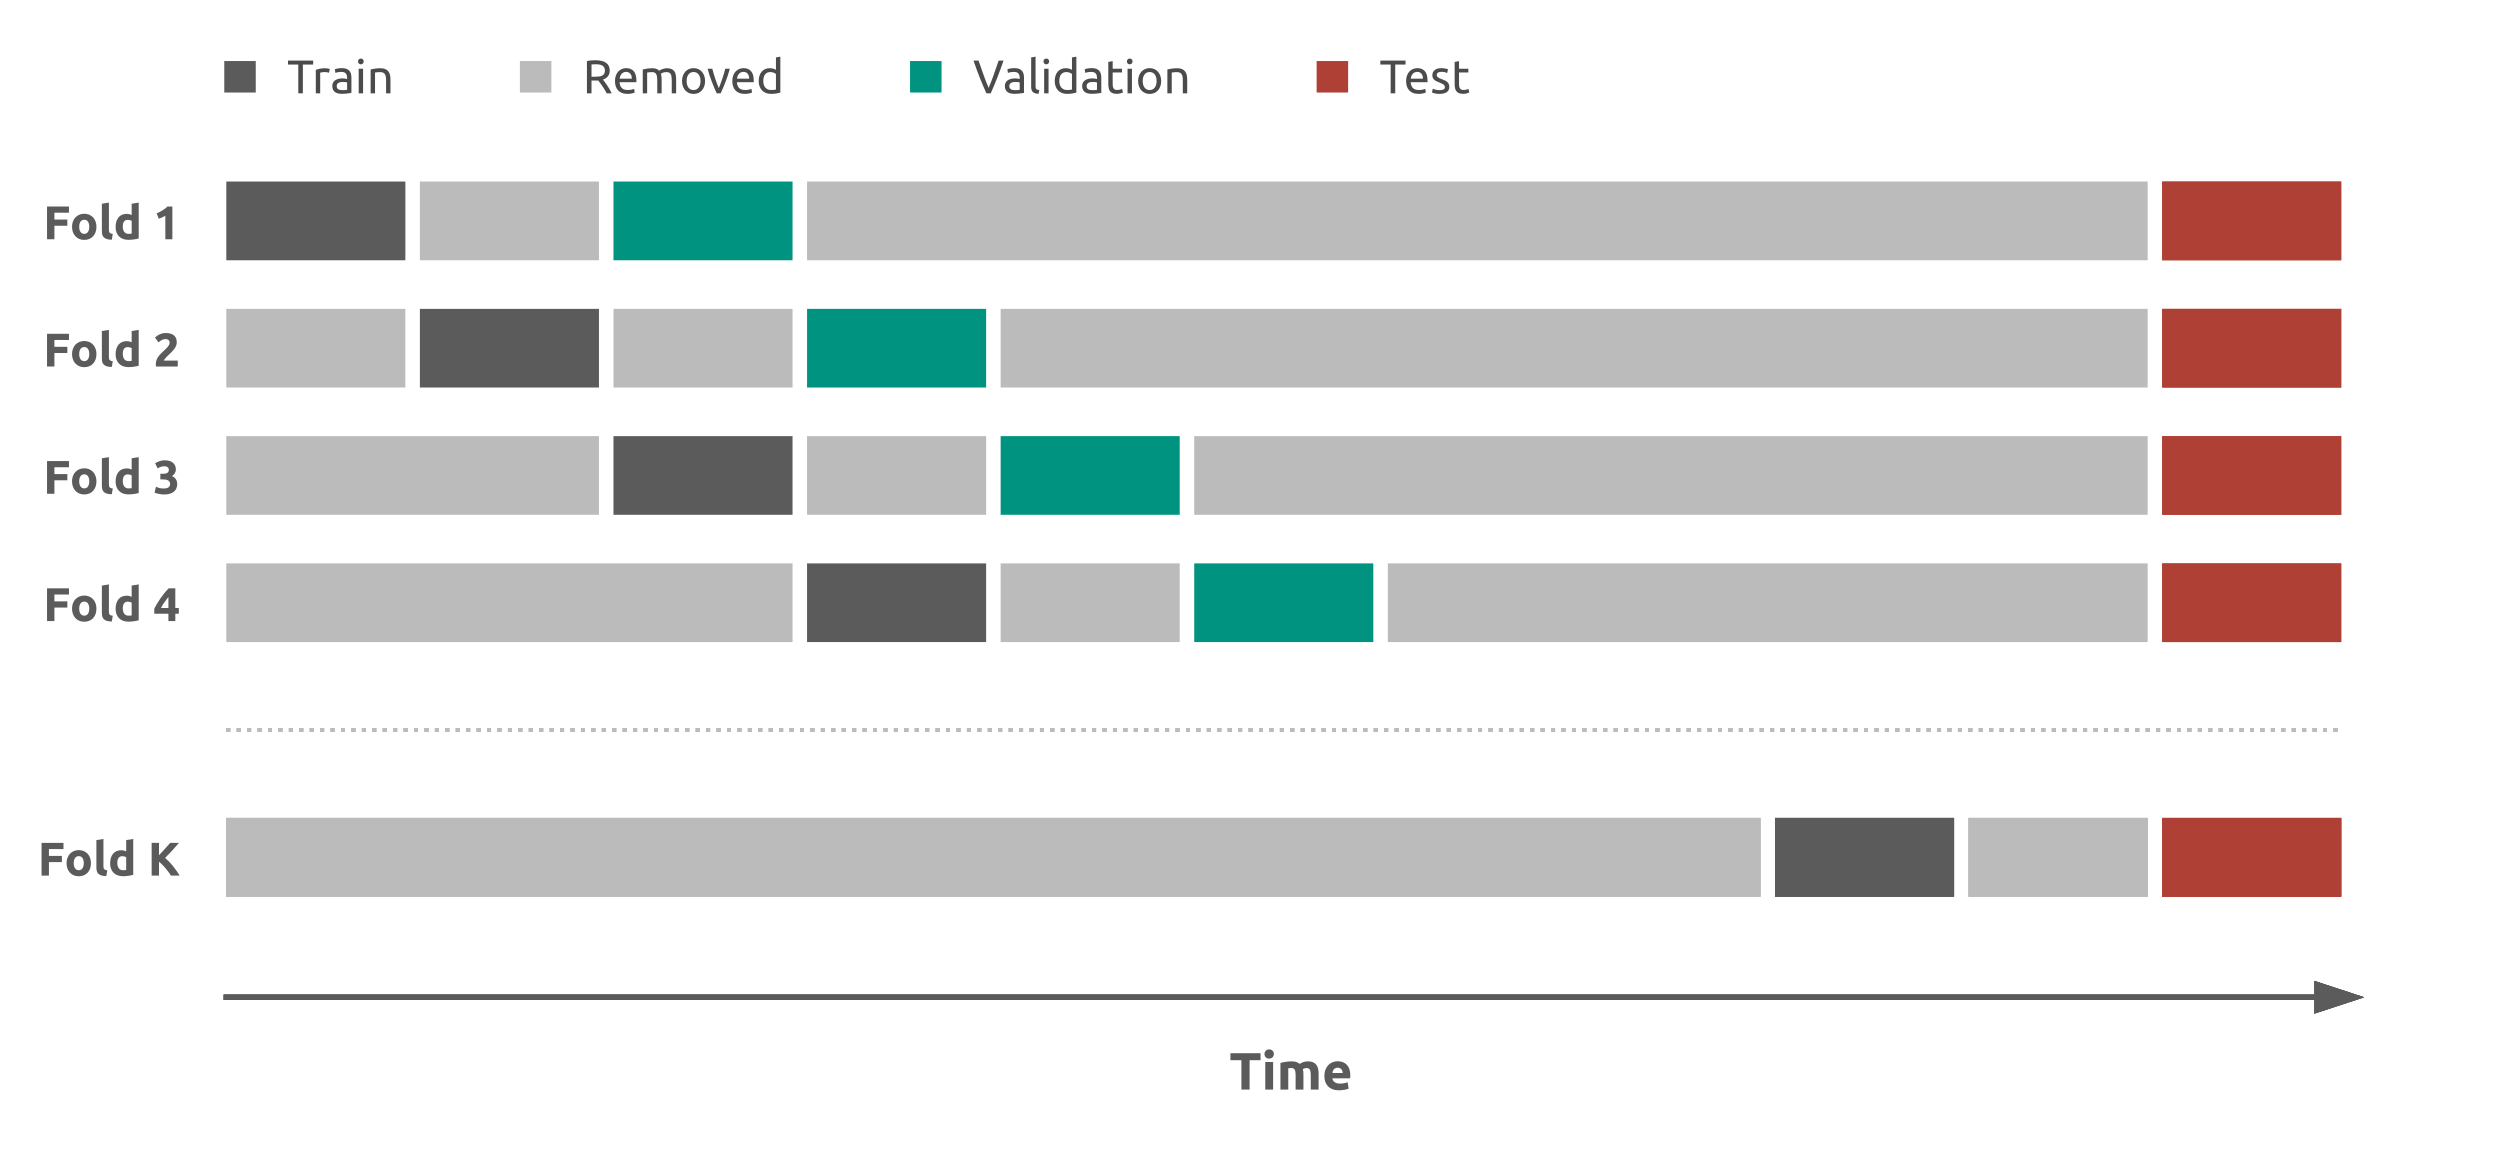
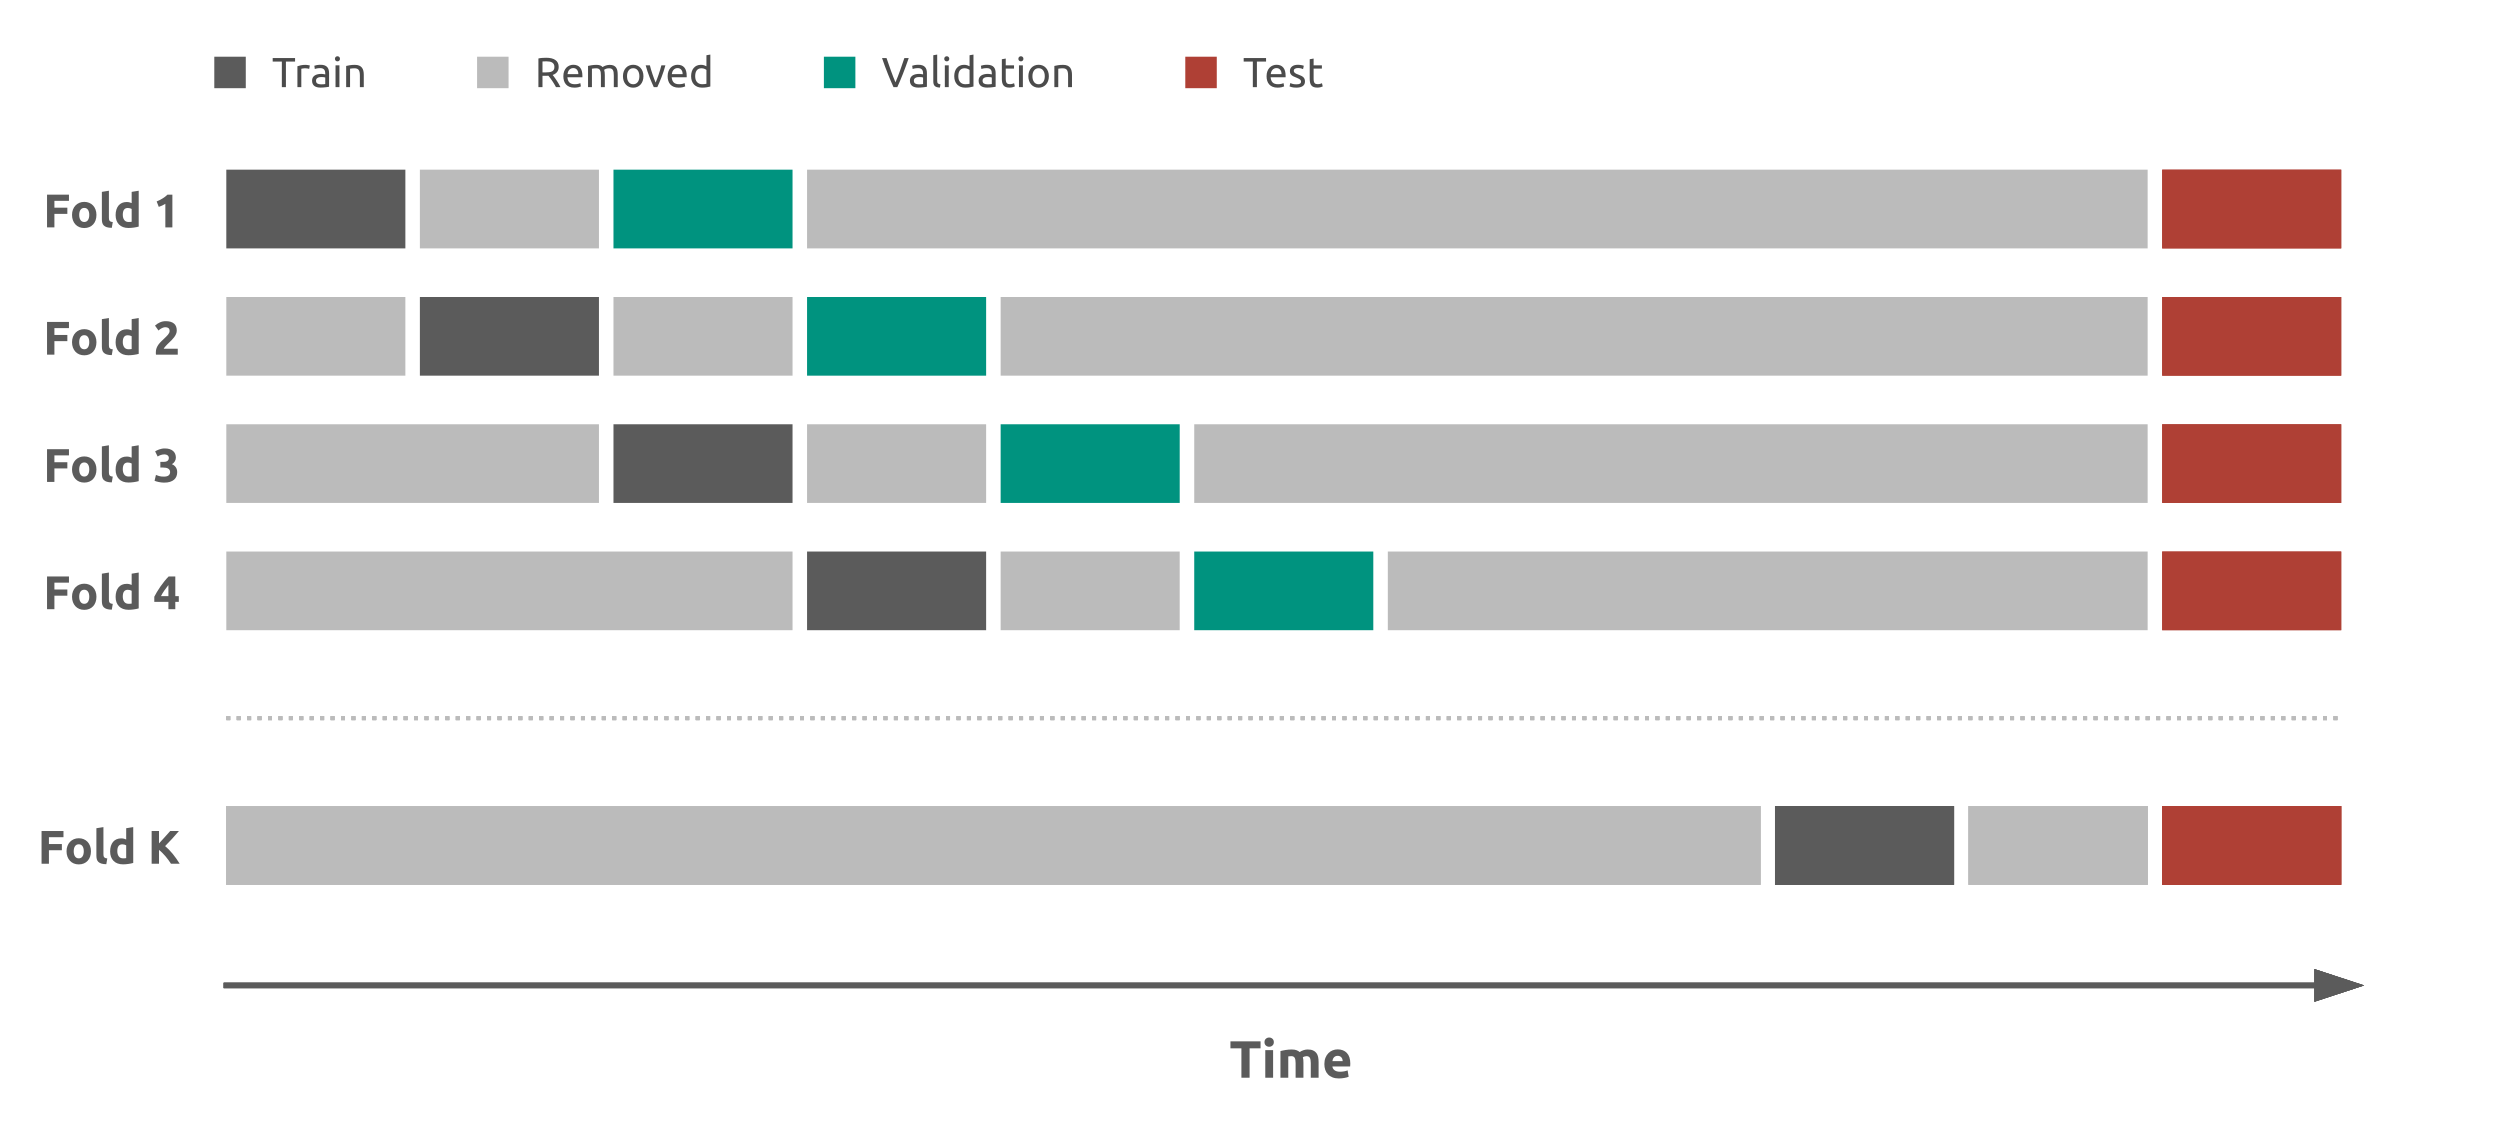
- <svg xmlns="http://www.w3.org/2000/svg" xmlns:xlink="http://www.w3.org/1999/xlink" width="476.436pt" height="219.086pt" viewBox="0 0 476.436 219.086" version="1.1">
+ <svg xmlns="http://www.w3.org/2000/svg" xmlns:xlink="http://www.w3.org/1999/xlink" width="476.436pt" height="216.826pt" viewBox="0 0 476.436 216.826" version="1.1">
  <defs>
    <style type="text/css">*{stroke-linejoin: round; stroke-linecap: butt}</style>
  </defs>
  <g id="figure_1">
    <g id="patch_1">
-       <path d="M 0 219.086  L 476.436 219.086  L 476.436 0  L 0 0  L 0 219.086  z " style="fill: none" />
+       <path d="M 0 216.826  L 476.436 216.826  L 476.436 0  L 0 0  L 0 216.826  z " style="fill: none" />
    </g>
    <g id="axes_1">
      <g id="patch_2">
-         <path d="M 22.836 211.886  L 469.236 211.886  L 469.236 17.846  L 22.836 17.846  L 22.836 211.886  z " style="fill: none" />
+         <path d="M 22.836 209.625  L 469.236 209.625  L 469.236 15.585  L 22.836 15.585  L 22.836 209.625  z " style="fill: none" />
      </g>
      <g id="matplotlib.axis_1">
        <g id="xtick_1" />
        <g id="xtick_2" />
        <g id="xtick_3" />
        <g id="xtick_4" />
        <g id="xtick_5" />
        <g id="xtick_6" />
        <g id="text_1">
-           <g style="fill: #5b5b5b" transform="translate(234.2903 207.6458) scale(0.1 -0.1)">
+           <g style="fill: #5b5b5b" transform="translate(234.2903 205.3849) scale(0.1 -0.1)">
            <defs>
              <path id="Ubuntu-Bold-54" d="M 3802 4435  L 3802 3584  L 2464 3584  L 2464 0  L 1466 0  L 1466 3584  L 128 3584  L 128 4435  L 3802 4435  z " transform="scale(0.015625)" />
              <path id="Ubuntu-Bold-69" d="M 1402 0  L 448 0  L 448 3366  L 1402 3366  L 1402 0  z M 1491 4339  Q 1491 4077 1321 3926  Q 1152 3776 922 3776  Q 691 3776 521 3926  Q 352 4077 352 4339  Q 352 4602 521 4752  Q 691 4902 922 4902  Q 1152 4902 1321 4752  Q 1491 4602 1491 4339  z " transform="scale(0.015625)" />
              <path id="Ubuntu-Bold-6d" d="M 2298 1786  Q 2298 2246 2179 2438  Q 2061 2630 1773 2630  Q 1683 2630 1587 2620  Q 1491 2611 1402 2598  L 1402 0  L 448 0  L 448 3251  Q 570 3283 733 3318  Q 896 3354 1078 3382  Q 1261 3411 1453 3427  Q 1645 3443 1830 3443  Q 2195 3443 2422 3350  Q 2650 3258 2797 3130  Q 3002 3277 3267 3360  Q 3533 3443 3757 3443  Q 4160 3443 4419 3331  Q 4678 3219 4832 3014  Q 4986 2810 5043 2528  Q 5101 2246 5101 1901  L 5101 0  L 4147 0  L 4147 1786  Q 4147 2246 4028 2438  Q 3910 2630 3622 2630  Q 3546 2630 3408 2592  Q 3270 2554 3181 2496  Q 3226 2349 3238 2185  Q 3251 2022 3251 1837  L 3251 0  L 2298 0  L 2298 1786  z " transform="scale(0.015625)" />
              <path id="Ubuntu-Bold-65" d="M 288 1658  Q 288 2106 425 2442  Q 563 2778 787 3002  Q 1011 3226 1302 3341  Q 1594 3456 1901 3456  Q 2618 3456 3034 3017  Q 3450 2579 3450 1728  Q 3450 1645 3443 1545  Q 3437 1446 3430 1370  L 1267 1370  Q 1299 1075 1542 902  Q 1786 730 2195 730  Q 2458 730 2710 778  Q 2963 826 3123 896  L 3251 122  Q 3174 83 3046 44  Q 2918 6 2761 -22  Q 2605 -51 2425 -70  Q 2246 -90 2067 -90  Q 1613 -90 1277 44  Q 941 179 720 412  Q 499 646 393 966  Q 288 1286 288 1658  z M 2528 2022  Q 2522 2144 2486 2259  Q 2451 2374 2377 2464  Q 2304 2554 2192 2611  Q 2080 2669 1914 2669  Q 1754 2669 1638 2614  Q 1523 2560 1446 2470  Q 1370 2381 1328 2262  Q 1286 2144 1267 2022  L 2528 2022  z " transform="scale(0.015625)" />
            </defs>
            <use xlink:href="#Ubuntu-Bold-54" />
            <use xlink:href="#Ubuntu-Bold-69" x="61.4" />
            <use xlink:href="#Ubuntu-Bold-6d" x="90.3" />
            <use xlink:href="#Ubuntu-Bold-65" x="176.5" />
          </g>
        </g>
      </g>
      <g id="matplotlib.axis_2">
        <g id="ytick_1" />
        <g id="ytick_2">
          <g id="text_2">
-             <g style="fill: #5b5b5b" transform="translate(7.2 166.8682) scale(0.09 -0.09)">
+             <g style="fill: #5b5b5b" transform="translate(7.2 164.6072) scale(0.09 -0.09)">
              <defs>
                <path id="Ubuntu-Bold-46" d="M 512 0  L 512 4435  L 3482 4435  L 3482 3597  L 1510 3597  L 1510 2669  L 3264 2669  L 3264 1830  L 1510 1830  L 1510 0  L 512 0  z " transform="scale(0.015625)" />
                <path id="Ubuntu-Bold-6f" d="M 3597 1690  Q 3597 1293 3481 963  Q 3366 634 3148 400  Q 2931 166 2627 38  Q 2323 -90 1946 -90  Q 1574 -90 1270 38  Q 966 166 748 400  Q 531 634 409 963  Q 288 1293 288 1690  Q 288 2086 413 2412  Q 538 2739 758 2969  Q 979 3200 1283 3328  Q 1587 3456 1946 3456  Q 2310 3456 2614 3328  Q 2918 3200 3136 2969  Q 3354 2739 3475 2412  Q 3597 2086 3597 1690  z M 2624 1690  Q 2624 2131 2448 2384  Q 2272 2637 1946 2637  Q 1619 2637 1440 2384  Q 1261 2131 1261 1690  Q 1261 1248 1440 989  Q 1619 730 1946 730  Q 2272 730 2448 989  Q 2624 1248 2624 1690  z " transform="scale(0.015625)" />
                <path id="Ubuntu-Bold-6c" d="M 1792 -64  Q 1376 -58 1117 25  Q 858 109 707 259  Q 557 410 502 624  Q 448 838 448 1107  L 448 4813  L 1402 4966  L 1402 1299  Q 1402 1171 1421 1068  Q 1440 966 1494 896  Q 1549 826 1651 781  Q 1754 736 1926 723  L 1792 -64  z " transform="scale(0.015625)" />
                <path id="Ubuntu-Bold-64" d="M 1261 1709  Q 1261 1267 1459 998  Q 1658 730 2048 730  Q 2176 730 2285 739  Q 2394 749 2464 762  L 2464 2496  Q 2374 2554 2230 2592  Q 2086 2630 1939 2630  Q 1261 2630 1261 1709  z M 3418 109  Q 3290 70 3123 35  Q 2957 0 2774 -25  Q 2592 -51 2403 -67  Q 2214 -83 2042 -83  Q 1626 -83 1299 38  Q 973 160 749 387  Q 525 614 406 937  Q 288 1261 288 1664  Q 288 2074 390 2403  Q 493 2733 685 2963  Q 877 3194 1155 3315  Q 1434 3437 1792 3437  Q 1990 3437 2147 3398  Q 2304 3360 2464 3290  L 2464 4813  L 3418 4966  L 3418 109  z " transform="scale(0.015625)" />
                <path id="Ubuntu-Bold-20" transform="scale(0.015625)" />
                <path id="Ubuntu-Bold-4b" d="M 3130 0  Q 2995 218 2812 470  Q 2630 723 2416 976  Q 2202 1229 1971 1462  Q 1741 1696 1510 1875  L 1510 0  L 512 0  L 512 4435  L 1510 4435  L 1510 2758  Q 1901 3168 2294 3613  Q 2688 4058 3027 4435  L 4211 4435  Q 3757 3898 3299 3398  Q 2842 2899 2336 2394  Q 2867 1952 3363 1344  Q 3859 736 4314 0  L 3130 0  z " transform="scale(0.015625)" />
              </defs>
              <use xlink:href="#Ubuntu-Bold-46" />
              <use xlink:href="#Ubuntu-Bold-6f" x="56.4" />
              <use xlink:href="#Ubuntu-Bold-6c" x="117.1" />
              <use xlink:href="#Ubuntu-Bold-64" x="148.7" />
              <use xlink:href="#Ubuntu-Bold-20" x="209.1" />
              <use xlink:href="#Ubuntu-Bold-4b" x="233.1" />
            </g>
          </g>
        </g>
        <g id="ytick_3" />
        <g id="ytick_4">
          <g id="text_3">
-             <g style="fill: #5b5b5b" transform="translate(8.244844 118.3582) scale(0.09 -0.09)">
+             <g style="fill: #5b5b5b" transform="translate(8.244844 116.0972) scale(0.09 -0.09)">
              <defs>
                <path id="Ubuntu-Bold-34" d="M 2042 3270  Q 1792 2944 1510 2560  Q 1229 2176 1037 1773  L 2042 1773  L 2042 3270  z M 2976 4435  L 2976 1773  L 3450 1773  L 3450 992  L 2976 992  L 2976 0  L 2042 0  L 2042 992  L 128 992  L 128 1690  Q 269 1971 480 2326  Q 691 2682 950 3056  Q 1210 3430 1498 3788  Q 1786 4147 2074 4435  L 2976 4435  z " transform="scale(0.015625)" />
              </defs>
              <use xlink:href="#Ubuntu-Bold-46" />
              <use xlink:href="#Ubuntu-Bold-6f" x="56.4" />
              <use xlink:href="#Ubuntu-Bold-6c" x="117.1" />
              <use xlink:href="#Ubuntu-Bold-64" x="148.7" />
              <use xlink:href="#Ubuntu-Bold-20" x="209.1" />
              <use xlink:href="#Ubuntu-Bold-34" x="233.1" />
            </g>
          </g>
        </g>
        <g id="ytick_5">
          <g id="text_4">
-             <g style="fill: #5b5b5b" transform="translate(8.244844 94.10316) scale(0.09 -0.09)">
+             <g style="fill: #5b5b5b" transform="translate(8.244844 91.84222) scale(0.09 -0.09)">
              <defs>
                <path id="Ubuntu-Bold-33" d="M 1459 -96  Q 1286 -96 1094 -73  Q 902 -51 723 -12  Q 544 26 397 70  Q 250 115 166 154  L 352 947  Q 518 877 777 797  Q 1037 717 1421 717  Q 1862 717 2067 883  Q 2272 1050 2272 1331  Q 2272 1504 2198 1622  Q 2125 1741 1997 1814  Q 1869 1888 1693 1917  Q 1517 1946 1318 1946  L 947 1946  L 947 2714  L 1370 2714  Q 1510 2714 1641 2739  Q 1773 2765 1875 2825  Q 1978 2886 2038 2992  Q 2099 3098 2099 3258  Q 2099 3379 2048 3468  Q 1997 3558 1917 3616  Q 1837 3674 1731 3702  Q 1626 3731 1517 3731  Q 1242 3731 1008 3648  Q 774 3565 582 3443  L 243 4141  Q 346 4205 483 4275  Q 621 4346 787 4403  Q 954 4461 1142 4499  Q 1331 4538 1542 4538  Q 1933 4538 2217 4445  Q 2502 4352 2688 4182  Q 2874 4013 2963 3785  Q 3053 3558 3053 3290  Q 3053 3027 2905 2780  Q 2758 2534 2509 2406  Q 2854 2266 3043 1987  Q 3232 1709 3232 1318  Q 3232 1011 3129 752  Q 3027 493 2809 304  Q 2592 115 2256 9  Q 1920 -96 1459 -96  z " transform="scale(0.015625)" />
              </defs>
              <use xlink:href="#Ubuntu-Bold-46" />
              <use xlink:href="#Ubuntu-Bold-6f" x="56.4" />
              <use xlink:href="#Ubuntu-Bold-6c" x="117.1" />
              <use xlink:href="#Ubuntu-Bold-64" x="148.7" />
              <use xlink:href="#Ubuntu-Bold-20" x="209.1" />
              <use xlink:href="#Ubuntu-Bold-33" x="233.1" />
            </g>
          </g>
        </g>
        <g id="ytick_6">
          <g id="text_5">
-             <g style="fill: #5b5b5b" transform="translate(8.244844 69.84816) scale(0.09 -0.09)">
+             <g style="fill: #5b5b5b" transform="translate(8.244844 67.58722) scale(0.09 -0.09)">
              <defs>
                <path id="Ubuntu-Bold-32" d="M 3174 3270  Q 3174 3027 3078 2803  Q 2982 2579 2828 2371  Q 2675 2163 2483 1971  Q 2291 1779 2106 1606  Q 2010 1517 1898 1405  Q 1786 1293 1683 1177  Q 1581 1062 1501 963  Q 1421 864 1402 800  L 3309 800  L 3309 0  L 352 0  Q 339 70 339 179  Q 339 288 339 333  Q 339 640 438 896  Q 538 1152 698 1373  Q 858 1594 1059 1786  Q 1261 1978 1459 2170  Q 1613 2317 1747 2448  Q 1882 2579 1984 2704  Q 2086 2829 2144 2953  Q 2202 3078 2202 3206  Q 2202 3488 2042 3603  Q 1882 3718 1645 3718  Q 1472 3718 1321 3664  Q 1171 3610 1046 3536  Q 922 3462 832 3388  Q 742 3315 698 3270  L 224 3936  Q 506 4198 880 4368  Q 1254 4538 1683 4538  Q 2074 4538 2355 4448  Q 2637 4358 2819 4195  Q 3002 4032 3088 3798  Q 3174 3565 3174 3270  z " transform="scale(0.015625)" />
              </defs>
              <use xlink:href="#Ubuntu-Bold-46" />
              <use xlink:href="#Ubuntu-Bold-6f" x="56.4" />
              <use xlink:href="#Ubuntu-Bold-6c" x="117.1" />
              <use xlink:href="#Ubuntu-Bold-64" x="148.7" />
              <use xlink:href="#Ubuntu-Bold-20" x="209.1" />
              <use xlink:href="#Ubuntu-Bold-32" x="233.1" />
            </g>
          </g>
        </g>
        <g id="ytick_7">
          <g id="text_6">
-             <g style="fill: #5b5b5b" transform="translate(8.244844 45.59316) scale(0.09 -0.09)">
+             <g style="fill: #5b5b5b" transform="translate(8.244844 43.33222) scale(0.09 -0.09)">
              <defs>
                <path id="Ubuntu-Bold-31" d="M 448 3514  Q 634 3590 835 3689  Q 1037 3789 1229 3907  Q 1421 4026 1597 4157  Q 1773 4288 1914 4435  L 2579 4435  L 2579 0  L 1626 0  L 1626 3194  Q 1434 3066 1197 2960  Q 960 2854 736 2778  L 448 3514  z " transform="scale(0.015625)" />
              </defs>
              <use xlink:href="#Ubuntu-Bold-46" />
              <use xlink:href="#Ubuntu-Bold-6f" x="56.4" />
              <use xlink:href="#Ubuntu-Bold-6c" x="117.1" />
              <use xlink:href="#Ubuntu-Bold-64" x="148.7" />
              <use xlink:href="#Ubuntu-Bold-20" x="209.1" />
              <use xlink:href="#Ubuntu-Bold-31" x="233.1" />
            </g>
          </g>
        </g>
      </g>
      <g id="patch_3">
-         <path d="M 448.945 190.057  L 441.567 192.482  L 441.567 190.069  L 43.127 190.069  L 43.127 190.045  L 441.567 190.045  L 441.567 187.631  z " style="fill: #5b5b5b; stroke: #5b5b5b; stroke-linejoin: miter" />
+         <path d="M 448.945 187.796  L 441.567 190.221  L 441.567 187.808  L 43.127 187.808  L 43.127 187.784  L 441.567 187.784  L 441.567 185.37  z " style="fill: #5b5b5b; stroke: #5b5b5b; stroke-linejoin: miter" />
      </g>
      <g id="patch_4">
-         <path d="M 448.945 190.057  L 441.567 192.482  L 441.567 190.069  L 43.127 190.069  L 43.127 190.045  L 441.567 190.045  L 441.567 187.631  z " style="fill: #5b5b5b; stroke: #5b5b5b; stroke-linejoin: miter" />
+         <path d="M 448.945 187.796  L 441.567 190.221  L 441.567 187.808  L 43.127 187.808  L 43.127 187.784  L 441.567 187.784  L 441.567 185.37  z " style="fill: #5b5b5b; stroke: #5b5b5b; stroke-linejoin: miter" />
      </g>
      <g id="patch_5">
-         <path d="M 448.945 190.057  L 441.567 192.482  L 441.567 190.069  L 43.127 190.069  L 43.127 190.045  L 441.567 190.045  L 441.567 187.631  z " style="fill: #5b5b5b; stroke: #5b5b5b; stroke-linejoin: miter" />
+         <path d="M 448.945 187.796  L 441.567 190.221  L 441.567 187.808  L 43.127 187.808  L 43.127 187.784  L 441.567 187.784  L 441.567 185.37  z " style="fill: #5b5b5b; stroke: #5b5b5b; stroke-linejoin: miter" />
      </g>
      <g id="patch_6">
-         <path d="M 448.945 190.057  L 441.567 192.482  L 441.567 190.069  L 43.127 190.069  L 43.127 190.045  L 441.567 190.045  L 441.567 187.631  z " style="fill: #5b5b5b; stroke: #5b5b5b; stroke-linejoin: miter" />
+         <path d="M 448.945 187.796  L 441.567 190.221  L 441.567 187.808  L 43.127 187.808  L 43.127 187.784  L 441.567 187.784  L 441.567 185.37  z " style="fill: #5b5b5b; stroke: #5b5b5b; stroke-linejoin: miter" />
      </g>
      <g id="line2d_1">
-         <path d="M 43.127 42.101  L 77.253 42.101  " clip-path="url(#pecef986610)" style="fill: none; stroke: #5b5b5b; stroke-width: 15" />
+         <path d="M 43.127 39.84  L 77.253 39.84  " clip-path="url(#pf122c3f3d7)" style="fill: none; stroke: #5b5b5b; stroke-width: 15" />
      </g>
      <g id="line2d_2">
-         <path d="M 80.02 42.101  L 114.145 42.101  " clip-path="url(#pecef986610)" style="fill: none; stroke: #bbbbbb; stroke-width: 15" />
+         <path d="M 80.02 39.84  L 114.145 39.84  " clip-path="url(#pf122c3f3d7)" style="fill: none; stroke: #bbbbbb; stroke-width: 15" />
      </g>
      <g id="line2d_3">
-         <path d="M 116.912 42.101  L 151.038 42.101  " clip-path="url(#pecef986610)" style="fill: none; stroke: #00937f; stroke-width: 15" />
+         <path d="M 116.912 39.84  L 151.038 39.84  " clip-path="url(#pf122c3f3d7)" style="fill: none; stroke: #00937f; stroke-width: 15" />
      </g>
      <g id="line2d_4">
-         <path d="M 153.805 42.101  L 409.286 42.101  " clip-path="url(#pecef986610)" style="fill: none; stroke: #bbbbbb; stroke-width: 15" />
+         <path d="M 153.805 39.84  L 409.286 39.84  " clip-path="url(#pf122c3f3d7)" style="fill: none; stroke: #bbbbbb; stroke-width: 15" />
      </g>
      <g id="line2d_5">
-         <path d="M 412.053 42.101  L 446.179 42.101  " clip-path="url(#pecef986610)" style="fill: none; stroke: #af4035; stroke-width: 15" />
+         <path d="M 412.053 39.84  L 446.179 39.84  " clip-path="url(#pf122c3f3d7)" style="fill: none; stroke: #af4035; stroke-width: 15" />
      </g>
      <g id="line2d_6">
-         <path d="M 412.053 42.101  L 446.179 42.101  " clip-path="url(#pecef986610)" style="fill: none; stroke: #af4035; stroke-width: 15" />
+         <path d="M 412.053 39.84  L 446.179 39.84  " clip-path="url(#pf122c3f3d7)" style="fill: none; stroke: #af4035; stroke-width: 15" />
      </g>
      <g id="line2d_7">
-         <path d="M 43.127 139.121  L 446.179 139.121  " clip-path="url(#pecef986610)" style="fill: none; stroke-dasharray: 0.75,1.238; stroke-dashoffset: 0; stroke: #bbbbbb; stroke-width: 0.75" />
+         <path d="M 43.127 136.861  L 446.179 136.861  " clip-path="url(#pf122c3f3d7)" style="fill: none; stroke-dasharray: 0.75,1.238; stroke-dashoffset: 0; stroke: #bbbbbb; stroke-width: 0.75" />
      </g>
      <g id="line2d_8">
-         <path d="M 43.127 163.376  L 335.501 163.376  " clip-path="url(#pecef986610)" style="fill: none; stroke: #bbbbbb; stroke-width: 15" />
+         <path d="M 43.127 161.115  L 335.501 161.115  " clip-path="url(#pf122c3f3d7)" style="fill: none; stroke: #bbbbbb; stroke-width: 15" />
      </g>
      <g id="line2d_9">
-         <path d="M 338.268 163.376  L 372.393 163.376  " clip-path="url(#pecef986610)" style="fill: none; stroke: #5b5b5b; stroke-width: 15" />
+         <path d="M 338.268 161.115  L 372.393 161.115  " clip-path="url(#pf122c3f3d7)" style="fill: none; stroke: #5b5b5b; stroke-width: 15" />
      </g>
      <g id="line2d_10">
-         <path d="M 375.16 163.376  L 409.286 163.376  " clip-path="url(#pecef986610)" style="fill: none; stroke: #bbbbbb; stroke-width: 15" />
+         <path d="M 375.16 161.115  L 409.286 161.115  " clip-path="url(#pf122c3f3d7)" style="fill: none; stroke: #bbbbbb; stroke-width: 15" />
      </g>
      <g id="line2d_11">
-         <path d="M 412.053 163.376  L 446.179 163.376  " clip-path="url(#pecef986610)" style="fill: none; stroke: #af4035; stroke-width: 15" />
+         <path d="M 412.053 161.115  L 446.179 161.115  " clip-path="url(#pf122c3f3d7)" style="fill: none; stroke: #af4035; stroke-width: 15" />
      </g>
      <g id="line2d_12">
-         <path d="M 80.02 66.356  L 114.145 66.356  " clip-path="url(#pecef986610)" style="fill: none; stroke: #5b5b5b; stroke-width: 15" />
+         <path d="M 80.02 64.096  L 114.145 64.096  " clip-path="url(#pf122c3f3d7)" style="fill: none; stroke: #5b5b5b; stroke-width: 15" />
      </g>
      <g id="line2d_13">
-         <path d="M 116.912 66.356  L 151.038 66.356  " clip-path="url(#pecef986610)" style="fill: none; stroke: #bbbbbb; stroke-width: 15" />
+         <path d="M 116.912 64.096  L 151.038 64.096  " clip-path="url(#pf122c3f3d7)" style="fill: none; stroke: #bbbbbb; stroke-width: 15" />
      </g>
      <g id="line2d_14">
-         <path d="M 153.805 66.356  L 187.931 66.356  " clip-path="url(#pecef986610)" style="fill: none; stroke: #00937f; stroke-width: 15" />
+         <path d="M 153.805 64.096  L 187.931 64.096  " clip-path="url(#pf122c3f3d7)" style="fill: none; stroke: #00937f; stroke-width: 15" />
      </g>
      <g id="line2d_15">
-         <path d="M 43.127 66.356  L 77.253 66.356  " clip-path="url(#pecef986610)" style="fill: none; stroke: #bbbbbb; stroke-width: 15" />
+         <path d="M 43.127 64.096  L 77.253 64.096  " clip-path="url(#pf122c3f3d7)" style="fill: none; stroke: #bbbbbb; stroke-width: 15" />
      </g>
      <g id="line2d_16">
-         <path d="M 190.698 66.356  L 409.286 66.356  " clip-path="url(#pecef986610)" style="fill: none; stroke: #bbbbbb; stroke-width: 15" />
+         <path d="M 190.698 64.096  L 409.286 64.096  " clip-path="url(#pf122c3f3d7)" style="fill: none; stroke: #bbbbbb; stroke-width: 15" />
      </g>
      <g id="line2d_17">
-         <path d="M 412.053 66.356  L 446.179 66.356  " clip-path="url(#pecef986610)" style="fill: none; stroke: #af4035; stroke-width: 15" />
+         <path d="M 412.053 64.096  L 446.179 64.096  " clip-path="url(#pf122c3f3d7)" style="fill: none; stroke: #af4035; stroke-width: 15" />
      </g>
      <g id="line2d_18">
-         <path d="M 412.053 66.356  L 446.179 66.356  " clip-path="url(#pecef986610)" style="fill: none; stroke: #af4035; stroke-width: 15" />
+         <path d="M 412.053 64.096  L 446.179 64.096  " clip-path="url(#pf122c3f3d7)" style="fill: none; stroke: #af4035; stroke-width: 15" />
      </g>
      <g id="line2d_19">
-         <path d="M 43.127 139.121  L 446.179 139.121  " clip-path="url(#pecef986610)" style="fill: none; stroke-dasharray: 0.75,1.238; stroke-dashoffset: 0; stroke: #bbbbbb; stroke-width: 0.75" />
+         <path d="M 43.127 136.861  L 446.179 136.861  " clip-path="url(#pf122c3f3d7)" style="fill: none; stroke-dasharray: 0.75,1.238; stroke-dashoffset: 0; stroke: #bbbbbb; stroke-width: 0.75" />
      </g>
      <g id="line2d_20">
-         <path d="M 43.127 163.376  L 335.501 163.376  " clip-path="url(#pecef986610)" style="fill: none; stroke: #bbbbbb; stroke-width: 15" />
+         <path d="M 43.127 161.115  L 335.501 161.115  " clip-path="url(#pf122c3f3d7)" style="fill: none; stroke: #bbbbbb; stroke-width: 15" />
      </g>
      <g id="line2d_21">
-         <path d="M 338.268 163.376  L 372.393 163.376  " clip-path="url(#pecef986610)" style="fill: none; stroke: #5b5b5b; stroke-width: 15" />
+         <path d="M 338.268 161.115  L 372.393 161.115  " clip-path="url(#pf122c3f3d7)" style="fill: none; stroke: #5b5b5b; stroke-width: 15" />
      </g>
      <g id="line2d_22">
-         <path d="M 375.16 163.376  L 409.286 163.376  " clip-path="url(#pecef986610)" style="fill: none; stroke: #bbbbbb; stroke-width: 15" />
+         <path d="M 375.16 161.115  L 409.286 161.115  " clip-path="url(#pf122c3f3d7)" style="fill: none; stroke: #bbbbbb; stroke-width: 15" />
      </g>
      <g id="line2d_23">
-         <path d="M 412.053 163.376  L 446.179 163.376  " clip-path="url(#pecef986610)" style="fill: none; stroke: #af4035; stroke-width: 15" />
+         <path d="M 412.053 161.115  L 446.179 161.115  " clip-path="url(#pf122c3f3d7)" style="fill: none; stroke: #af4035; stroke-width: 15" />
      </g>
      <g id="line2d_24">
-         <path d="M 116.912 90.611  L 151.038 90.611  " clip-path="url(#pecef986610)" style="fill: none; stroke: #5b5b5b; stroke-width: 15" />
+         <path d="M 116.912 88.35  L 151.038 88.35  " clip-path="url(#pf122c3f3d7)" style="fill: none; stroke: #5b5b5b; stroke-width: 15" />
      </g>
      <g id="line2d_25">
-         <path d="M 153.805 90.611  L 187.931 90.611  " clip-path="url(#pecef986610)" style="fill: none; stroke: #bbbbbb; stroke-width: 15" />
+         <path d="M 153.805 88.35  L 187.931 88.35  " clip-path="url(#pf122c3f3d7)" style="fill: none; stroke: #bbbbbb; stroke-width: 15" />
      </g>
      <g id="line2d_26">
-         <path d="M 190.698 90.611  L 224.823 90.611  " clip-path="url(#pecef986610)" style="fill: none; stroke: #00937f; stroke-width: 15" />
+         <path d="M 190.698 88.35  L 224.823 88.35  " clip-path="url(#pf122c3f3d7)" style="fill: none; stroke: #00937f; stroke-width: 15" />
      </g>
      <g id="line2d_27">
-         <path d="M 43.127 90.611  L 114.145 90.611  " clip-path="url(#pecef986610)" style="fill: none; stroke: #bbbbbb; stroke-width: 15" />
+         <path d="M 43.127 88.35  L 114.145 88.35  " clip-path="url(#pf122c3f3d7)" style="fill: none; stroke: #bbbbbb; stroke-width: 15" />
      </g>
      <g id="line2d_28">
-         <path d="M 227.59 90.611  L 409.286 90.611  " clip-path="url(#pecef986610)" style="fill: none; stroke: #bbbbbb; stroke-width: 15" />
+         <path d="M 227.59 88.35  L 409.286 88.35  " clip-path="url(#pf122c3f3d7)" style="fill: none; stroke: #bbbbbb; stroke-width: 15" />
      </g>
      <g id="line2d_29">
-         <path d="M 412.053 90.611  L 446.179 90.611  " clip-path="url(#pecef986610)" style="fill: none; stroke: #af4035; stroke-width: 15" />
+         <path d="M 412.053 88.35  L 446.179 88.35  " clip-path="url(#pf122c3f3d7)" style="fill: none; stroke: #af4035; stroke-width: 15" />
      </g>
      <g id="line2d_30">
-         <path d="M 412.053 90.611  L 446.179 90.611  " clip-path="url(#pecef986610)" style="fill: none; stroke: #af4035; stroke-width: 15" />
+         <path d="M 412.053 88.35  L 446.179 88.35  " clip-path="url(#pf122c3f3d7)" style="fill: none; stroke: #af4035; stroke-width: 15" />
      </g>
      <g id="line2d_31">
-         <path d="M 43.127 139.121  L 446.179 139.121  " clip-path="url(#pecef986610)" style="fill: none; stroke-dasharray: 0.75,1.238; stroke-dashoffset: 0; stroke: #bbbbbb; stroke-width: 0.75" />
+         <path d="M 43.127 136.861  L 446.179 136.861  " clip-path="url(#pf122c3f3d7)" style="fill: none; stroke-dasharray: 0.75,1.238; stroke-dashoffset: 0; stroke: #bbbbbb; stroke-width: 0.75" />
      </g>
      <g id="line2d_32">
-         <path d="M 43.127 163.376  L 335.501 163.376  " clip-path="url(#pecef986610)" style="fill: none; stroke: #bbbbbb; stroke-width: 15" />
+         <path d="M 43.127 161.115  L 335.501 161.115  " clip-path="url(#pf122c3f3d7)" style="fill: none; stroke: #bbbbbb; stroke-width: 15" />
      </g>
      <g id="line2d_33">
-         <path d="M 338.268 163.376  L 372.393 163.376  " clip-path="url(#pecef986610)" style="fill: none; stroke: #5b5b5b; stroke-width: 15" />
+         <path d="M 338.268 161.115  L 372.393 161.115  " clip-path="url(#pf122c3f3d7)" style="fill: none; stroke: #5b5b5b; stroke-width: 15" />
      </g>
      <g id="line2d_34">
-         <path d="M 375.16 163.376  L 409.286 163.376  " clip-path="url(#pecef986610)" style="fill: none; stroke: #bbbbbb; stroke-width: 15" />
+         <path d="M 375.16 161.115  L 409.286 161.115  " clip-path="url(#pf122c3f3d7)" style="fill: none; stroke: #bbbbbb; stroke-width: 15" />
      </g>
      <g id="line2d_35">
-         <path d="M 412.053 163.376  L 446.179 163.376  " clip-path="url(#pecef986610)" style="fill: none; stroke: #af4035; stroke-width: 15" />
+         <path d="M 412.053 161.115  L 446.179 161.115  " clip-path="url(#pf122c3f3d7)" style="fill: none; stroke: #af4035; stroke-width: 15" />
      </g>
      <g id="line2d_36">
-         <path d="M 153.805 114.866  L 187.931 114.866  " clip-path="url(#pecef986610)" style="fill: none; stroke: #5b5b5b; stroke-width: 15" />
+         <path d="M 153.805 112.606  L 187.931 112.606  " clip-path="url(#pf122c3f3d7)" style="fill: none; stroke: #5b5b5b; stroke-width: 15" />
      </g>
      <g id="line2d_37">
-         <path d="M 190.698 114.866  L 224.823 114.866  " clip-path="url(#pecef986610)" style="fill: none; stroke: #bbbbbb; stroke-width: 15" />
+         <path d="M 190.698 112.606  L 224.823 112.606  " clip-path="url(#pf122c3f3d7)" style="fill: none; stroke: #bbbbbb; stroke-width: 15" />
      </g>
      <g id="line2d_38">
-         <path d="M 227.59 114.866  L 261.716 114.866  " clip-path="url(#pecef986610)" style="fill: none; stroke: #00937f; stroke-width: 15" />
+         <path d="M 227.59 112.606  L 261.716 112.606  " clip-path="url(#pf122c3f3d7)" style="fill: none; stroke: #00937f; stroke-width: 15" />
      </g>
      <g id="line2d_39">
-         <path d="M 43.127 114.866  L 151.038 114.866  " clip-path="url(#pecef986610)" style="fill: none; stroke: #bbbbbb; stroke-width: 15" />
+         <path d="M 43.127 112.606  L 151.038 112.606  " clip-path="url(#pf122c3f3d7)" style="fill: none; stroke: #bbbbbb; stroke-width: 15" />
      </g>
      <g id="line2d_40">
-         <path d="M 264.483 114.866  L 409.286 114.866  " clip-path="url(#pecef986610)" style="fill: none; stroke: #bbbbbb; stroke-width: 15" />
+         <path d="M 264.483 112.606  L 409.286 112.606  " clip-path="url(#pf122c3f3d7)" style="fill: none; stroke: #bbbbbb; stroke-width: 15" />
      </g>
      <g id="line2d_41">
-         <path d="M 412.053 114.866  L 446.179 114.866  " clip-path="url(#pecef986610)" style="fill: none; stroke: #af4035; stroke-width: 15" />
+         <path d="M 412.053 112.606  L 446.179 112.606  " clip-path="url(#pf122c3f3d7)" style="fill: none; stroke: #af4035; stroke-width: 15" />
      </g>
      <g id="line2d_42">
-         <path d="M 412.053 114.866  L 446.179 114.866  " clip-path="url(#pecef986610)" style="fill: none; stroke: #af4035; stroke-width: 15" />
+         <path d="M 412.053 112.606  L 446.179 112.606  " clip-path="url(#pf122c3f3d7)" style="fill: none; stroke: #af4035; stroke-width: 15" />
      </g>
      <g id="line2d_43">
-         <path d="M 43.127 139.121  L 446.179 139.121  " clip-path="url(#pecef986610)" style="fill: none; stroke-dasharray: 0.75,1.238; stroke-dashoffset: 0; stroke: #bbbbbb; stroke-width: 0.75" />
+         <path d="M 43.127 136.861  L 446.179 136.861  " clip-path="url(#pf122c3f3d7)" style="fill: none; stroke-dasharray: 0.75,1.238; stroke-dashoffset: 0; stroke: #bbbbbb; stroke-width: 0.75" />
      </g>
      <g id="line2d_44">
-         <path d="M 43.127 163.376  L 335.501 163.376  " clip-path="url(#pecef986610)" style="fill: none; stroke: #bbbbbb; stroke-width: 15" />
+         <path d="M 43.127 161.115  L 335.501 161.115  " clip-path="url(#pf122c3f3d7)" style="fill: none; stroke: #bbbbbb; stroke-width: 15" />
      </g>
      <g id="line2d_45">
-         <path d="M 338.268 163.376  L 372.393 163.376  " clip-path="url(#pecef986610)" style="fill: none; stroke: #5b5b5b; stroke-width: 15" />
+         <path d="M 338.268 161.115  L 372.393 161.115  " clip-path="url(#pf122c3f3d7)" style="fill: none; stroke: #5b5b5b; stroke-width: 15" />
      </g>
      <g id="line2d_46">
-         <path d="M 375.16 163.376  L 409.286 163.376  " clip-path="url(#pecef986610)" style="fill: none; stroke: #bbbbbb; stroke-width: 15" />
+         <path d="M 375.16 161.115  L 409.286 161.115  " clip-path="url(#pf122c3f3d7)" style="fill: none; stroke: #bbbbbb; stroke-width: 15" />
      </g>
      <g id="line2d_47">
-         <path d="M 412.053 163.376  L 446.179 163.376  " clip-path="url(#pecef986610)" style="fill: none; stroke: #af4035; stroke-width: 15" />
+         <path d="M 412.053 161.115  L 446.179 161.115  " clip-path="url(#pf122c3f3d7)" style="fill: none; stroke: #af4035; stroke-width: 15" />
      </g>
      <g id="legend_1">
        <g id="line2d_48">
          <defs>
-             <path id="mcfa3db5cd7" d="M -2.5 2.5  L 2.5 2.5  L 2.5 -2.5  L -2.5 -2.5  z " style="stroke: #5b5b5b; stroke-linejoin: miter" />
+             <path id="md222a8c3f1" d="M -2.5 2.5  L 2.5 2.5  L 2.5 -2.5  L -2.5 -2.5  z " style="stroke: #5b5b5b; stroke-linejoin: miter" />
          </defs>
          <g>
-             <use xlink:href="#mcfa3db5cd7" x="45.74" y="14.633" style="fill: #5b5b5b; stroke: #5b5b5b; stroke-linejoin: miter" />
+             <use xlink:href="#md222a8c3f1" x="43.84" y="13.807" style="fill: #5b5b5b; stroke: #5b5b5b; stroke-linejoin: miter" />
          </g>
        </g>
        <g id="text_7">
-           <g style="fill: #4b4b4b" transform="translate(54.73961 17.78344) scale(0.09 -0.09)">
+           <g style="fill: #4b4b4b" transform="translate(51.83961 16.6075) scale(0.08 -0.08)">
            <defs>
              <path id="Ubuntu-54" d="M 3514 4435  L 3514 3898  L 2118 3898  L 2118 0  L 1498 0  L 1498 3898  L 102 3898  L 102 4435  L 3514 4435  z " transform="scale(0.015625)" />
              <path id="Ubuntu-72" d="M 1741 3398  Q 1818 3398 1917 3388  Q 2016 3379 2112 3363  Q 2208 3347 2288 3331  Q 2368 3315 2406 3302  L 2304 2784  Q 2234 2810 2070 2845  Q 1907 2880 1651 2880  Q 1485 2880 1321 2845  Q 1158 2810 1107 2797  L 1107 0  L 512 0  L 512 3187  Q 723 3264 1036 3331  Q 1350 3398 1741 3398  z " transform="scale(0.015625)" />
              <path id="Ubuntu-61" d="M 1638 429  Q 1850 429 2013 438  Q 2176 448 2285 474  L 2285 1466  Q 2221 1498 2077 1520  Q 1933 1542 1728 1542  Q 1594 1542 1443 1523  Q 1293 1504 1168 1443  Q 1043 1382 960 1276  Q 877 1171 877 998  Q 877 678 1081 553  Q 1286 429 1638 429  z M 1587 3411  Q 1946 3411 2192 3318  Q 2438 3226 2588 3056  Q 2739 2886 2803 2652  Q 2867 2419 2867 2138  L 2867 58  Q 2790 45 2652 22  Q 2515 0 2342 -19  Q 2170 -38 1968 -54  Q 1766 -70 1568 -70  Q 1286 -70 1049 -12  Q 813 45 640 169  Q 467 294 371 499  Q 275 704 275 992  Q 275 1267 387 1465  Q 499 1664 691 1785  Q 883 1907 1139 1964  Q 1395 2022 1677 2022  Q 1766 2022 1862 2012  Q 1958 2003 2044 1987  Q 2131 1971 2195 1958  Q 2259 1946 2285 1939  L 2285 2106  Q 2285 2253 2253 2397  Q 2221 2541 2137 2653  Q 2054 2765 1910 2832  Q 1766 2899 1536 2899  Q 1242 2899 1021 2857  Q 800 2816 691 2771  L 621 3264  Q 736 3315 1005 3363  Q 1274 3411 1587 3411  z " transform="scale(0.015625)" />
              <path id="Ubuntu-69" d="M 1107 0  L 512 0  L 512 3328  L 1107 3328  L 1107 0  z M 806 3930  Q 646 3930 534 4035  Q 422 4141 422 4320  Q 422 4499 534 4604  Q 646 4710 806 4710  Q 966 4710 1078 4604  Q 1190 4499 1190 4320  Q 1190 4141 1078 4035  Q 966 3930 806 3930  z " transform="scale(0.015625)" />
              <path id="Ubuntu-6e" d="M 512 3232  Q 717 3283 1056 3340  Q 1395 3398 1837 3398  Q 2234 3398 2496 3286  Q 2758 3174 2915 2972  Q 3072 2771 3136 2489  Q 3200 2208 3200 1869  L 3200 0  L 2605 0  L 2605 1741  Q 2605 2048 2563 2265  Q 2522 2483 2426 2617  Q 2330 2752 2170 2813  Q 2010 2874 1773 2874  Q 1677 2874 1574 2867  Q 1472 2861 1379 2851  Q 1286 2842 1212 2829  Q 1139 2816 1107 2810  L 1107 0  L 512 0  L 512 3232  z " transform="scale(0.015625)" />
            </defs>
            <use xlink:href="#Ubuntu-54" />
            <use xlink:href="#Ubuntu-72" x="52.5" />
            <use xlink:href="#Ubuntu-61" x="91.1" />
            <use xlink:href="#Ubuntu-69" x="143.3" />
            <use xlink:href="#Ubuntu-6e" x="168.6" />
          </g>
        </g>
        <g id="line2d_49">
          <defs>
-             <path id="mc4cea84230" d="M -2.5 2.5  L 2.5 2.5  L 2.5 -2.5  L -2.5 -2.5  z " style="stroke: #bbbbbb; stroke-linejoin: miter" />
+             <path id="m26e1d476da" d="M -2.5 2.5  L 2.5 2.5  L 2.5 -2.5  L -2.5 -2.5  z " style="stroke: #bbbbbb; stroke-linejoin: miter" />
          </defs>
          <g>
-             <use xlink:href="#mc4cea84230" x="102.08" y="14.633" style="fill: #bbbbbb; stroke: #bbbbbb; stroke-linejoin: miter" />
+             <use xlink:href="#m26e1d476da" x="93.92" y="13.807" style="fill: #bbbbbb; stroke: #bbbbbb; stroke-linejoin: miter" />
          </g>
        </g>
        <g id="text_8">
-           <g style="fill: #4b4b4b" transform="translate(111.0796 17.78344) scale(0.09 -0.09)">
+           <g style="fill: #4b4b4b" transform="translate(101.9196 16.6075) scale(0.08 -0.08)">
            <defs>
              <path id="Ubuntu-52" d="M 2720 1856  Q 2822 1728 2979 1520  Q 3136 1312 3302 1059  Q 3469 806 3632 531  Q 3795 256 3910 0  L 3232 0  Q 3104 243 2953 492  Q 2803 742 2649 969  Q 2496 1197 2345 1395  Q 2195 1594 2074 1741  Q 1990 1734 1904 1734  Q 1818 1734 1728 1734  L 1171 1734  L 1171 0  L 550 0  L 550 4371  Q 813 4435 1136 4457  Q 1459 4480 1728 4480  Q 2662 4480 3152 4128  Q 3642 3776 3642 3078  Q 3642 2637 3408 2323  Q 3174 2010 2720 1856  z M 1779 3936  Q 1382 3936 1171 3917  L 1171 2246  L 1613 2246  Q 1933 2246 2189 2278  Q 2445 2310 2621 2400  Q 2797 2490 2893 2653  Q 2989 2816 2989 3085  Q 2989 3334 2893 3500  Q 2797 3667 2633 3763  Q 2470 3859 2249 3897  Q 2029 3936 1779 3936  z " transform="scale(0.015625)" />
              <path id="Ubuntu-65" d="M 326 1658  Q 326 2099 454 2428  Q 582 2758 793 2976  Q 1005 3194 1280 3302  Q 1555 3411 1843 3411  Q 2515 3411 2873 2992  Q 3232 2573 3232 1715  Q 3232 1677 3232 1616  Q 3232 1555 3226 1504  L 947 1504  Q 986 986 1248 717  Q 1510 448 2067 448  Q 2381 448 2595 502  Q 2810 557 2918 608  L 3002 109  Q 2893 51 2621 -13  Q 2349 -77 2003 -77  Q 1568 -77 1251 54  Q 934 186 729 416  Q 525 646 425 963  Q 326 1280 326 1658  z M 2611 1984  Q 2618 2387 2410 2646  Q 2202 2906 1837 2906  Q 1632 2906 1475 2826  Q 1318 2746 1209 2618  Q 1101 2490 1040 2323  Q 979 2157 960 1984  L 2611 1984  z " transform="scale(0.015625)" />
              <path id="Ubuntu-6d" d="M 512 3232  Q 717 3283 1053 3340  Q 1389 3398 1830 3398  Q 2150 3398 2368 3312  Q 2586 3226 2733 3059  Q 2778 3091 2874 3148  Q 2970 3206 3110 3260  Q 3251 3315 3424 3356  Q 3597 3398 3795 3398  Q 4179 3398 4422 3286  Q 4666 3174 4803 2969  Q 4941 2765 4989 2483  Q 5037 2202 5037 1869  L 5037 0  L 4442 0  L 4442 1741  Q 4442 2035 4413 2246  Q 4384 2458 4304 2598  Q 4224 2739 4086 2806  Q 3949 2874 3731 2874  Q 3430 2874 3235 2794  Q 3040 2714 2970 2650  Q 3021 2483 3046 2284  Q 3072 2086 3072 1869  L 3072 0  L 2477 0  L 2477 1741  Q 2477 2035 2445 2246  Q 2413 2458 2333 2598  Q 2253 2739 2115 2806  Q 1978 2874 1766 2874  Q 1677 2874 1574 2867  Q 1472 2861 1379 2851  Q 1286 2842 1209 2829  Q 1133 2816 1107 2810  L 1107 0  L 512 0  L 512 3232  z " transform="scale(0.015625)" />
              <path id="Ubuntu-6f" d="M 3450 1664  Q 3450 1267 3334 947  Q 3219 627 3011 396  Q 2803 166 2515 41  Q 2227 -83 1888 -83  Q 1549 -83 1261 41  Q 973 166 765 396  Q 557 627 441 947  Q 326 1267 326 1664  Q 326 2054 441 2377  Q 557 2701 765 2931  Q 973 3162 1261 3286  Q 1549 3411 1888 3411  Q 2227 3411 2515 3286  Q 2803 3162 3011 2931  Q 3219 2701 3334 2377  Q 3450 2054 3450 1664  z M 2829 1664  Q 2829 2227 2576 2556  Q 2323 2886 1888 2886  Q 1453 2886 1200 2556  Q 947 2227 947 1664  Q 947 1101 1200 771  Q 1453 442 1888 442  Q 2323 442 2576 771  Q 2829 1101 2829 1664  z " transform="scale(0.015625)" />
              <path id="Ubuntu-76" d="M 3110 3328  Q 2861 2394 2525 1536  Q 2189 678 1875 0  L 1338 0  Q 1024 678 688 1536  Q 352 2394 102 3328  L 742 3328  Q 819 3014 924 2659  Q 1030 2304 1148 1955  Q 1267 1606 1388 1280  Q 1510 954 1619 698  Q 1728 954 1849 1280  Q 1971 1606 2089 1955  Q 2208 2304 2313 2659  Q 2419 3014 2496 3328  L 3110 3328  z " transform="scale(0.015625)" />
              <path id="Ubuntu-64" d="M 2662 2624  Q 2554 2714 2349 2797  Q 2144 2880 1901 2880  Q 1645 2880 1462 2787  Q 1280 2694 1165 2531  Q 1050 2368 998 2144  Q 947 1920 947 1664  Q 947 1082 1235 765  Q 1523 448 2003 448  Q 2246 448 2409 470  Q 2573 493 2662 518  L 2662 2624  z M 2662 4864  L 3258 4966  L 3258 96  Q 3053 38 2733 -19  Q 2413 -77 1997 -77  Q 1613 -77 1305 44  Q 998 166 780 390  Q 563 614 444 937  Q 326 1261 326 1664  Q 326 2048 425 2368  Q 525 2688 717 2918  Q 909 3149 1187 3277  Q 1466 3405 1824 3405  Q 2112 3405 2333 3328  Q 2554 3251 2662 3181  L 2662 4864  z " transform="scale(0.015625)" />
            </defs>
            <use xlink:href="#Ubuntu-52" />
            <use xlink:href="#Ubuntu-65" x="62.9" />
            <use xlink:href="#Ubuntu-6d" x="118.8" />
            <use xlink:href="#Ubuntu-6f" x="204.9" />
            <use xlink:href="#Ubuntu-76" x="262.525" />
            <use xlink:href="#Ubuntu-65" x="311.35" />
            <use xlink:href="#Ubuntu-64" x="367.25" />
          </g>
        </g>
        <g id="line2d_50">
          <defs>
-             <path id="mf94c2846e7" d="M -2.5 2.5  L 2.5 2.5  L 2.5 -2.5  L -2.5 -2.5  z " style="stroke: #00937f; stroke-linejoin: miter" />
+             <path id="m20b171fe60" d="M -2.5 2.5  L 2.5 2.5  L 2.5 -2.5  L -2.5 -2.5  z " style="stroke: #00937f; stroke-linejoin: miter" />
          </defs>
          <g>
-             <use xlink:href="#mf94c2846e7" x="176.435" y="14.633" style="fill: #00937f; stroke: #00937f; stroke-linejoin: miter" />
+             <use xlink:href="#m20b171fe60" x="160.013" y="13.807" style="fill: #00937f; stroke: #00937f; stroke-linejoin: miter" />
          </g>
        </g>
        <g id="text_9">
-           <g style="fill: #4b4b4b" transform="translate(185.4351 17.78344) scale(0.09 -0.09)">
+           <g style="fill: #4b4b4b" transform="translate(168.0134 16.6075) scale(0.08 -0.08)">
            <defs>
              <path id="Ubuntu-56" d="M 4134 4435  Q 3891 3731 3670 3132  Q 3450 2534 3238 1996  Q 3027 1459 2819 969  Q 2611 480 2394 0  L 1811 0  Q 1594 480 1386 969  Q 1178 1459 963 1996  Q 749 2534 525 3132  Q 301 3731 64 4435  L 749 4435  Q 1094 3424 1427 2489  Q 1760 1555 2112 736  Q 2464 1549 2797 2486  Q 3130 3424 3469 4435  L 4134 4435  z " transform="scale(0.015625)" />
              <path id="Ubuntu-6c" d="M 1510 -64  Q 960 -51 729 173  Q 499 397 499 870  L 499 4864  L 1094 4966  L 1094 966  Q 1094 819 1120 723  Q 1146 627 1203 569  Q 1261 512 1357 483  Q 1453 454 1594 435  L 1510 -64  z " transform="scale(0.015625)" />
              <path id="Ubuntu-74" d="M 1069 3328  L 2330 3328  L 2330 2829  L 1069 2829  L 1069 1293  Q 1069 1043 1107 880  Q 1146 717 1222 624  Q 1299 531 1414 492  Q 1530 454 1683 454  Q 1952 454 2115 515  Q 2278 576 2342 602  L 2458 109  Q 2368 64 2144 -3  Q 1920 -70 1632 -70  Q 1293 -70 1072 16  Q 851 102 716 275  Q 582 448 528 701  Q 474 954 474 1286  L 474 4256  L 1069 4358  L 1069 3328  z " transform="scale(0.015625)" />
            </defs>
            <use xlink:href="#Ubuntu-56" />
            <use xlink:href="#Ubuntu-61" x="63.1" />
            <use xlink:href="#Ubuntu-6c" x="115.3" />
            <use xlink:href="#Ubuntu-69" x="142.6" />
            <use xlink:href="#Ubuntu-64" x="167.9" />
            <use xlink:href="#Ubuntu-61" x="226.8" />
            <use xlink:href="#Ubuntu-74" x="279" />
            <use xlink:href="#Ubuntu-69" x="319.2" />
            <use xlink:href="#Ubuntu-6f" x="344.5" />
            <use xlink:href="#Ubuntu-6e" x="403.5" />
          </g>
        </g>
        <g id="line2d_51">
          <defs>
-             <path id="m6975c31e9a" d="M -2.5 2.5  L 2.5 2.5  L 2.5 -2.5  L -2.5 -2.5  z " style="stroke: #af4035; stroke-linejoin: miter" />
+             <path id="mcc6e7c89bc" d="M -2.5 2.5  L 2.5 2.5  L 2.5 -2.5  L -2.5 -2.5  z " style="stroke: #af4035; stroke-linejoin: miter" />
          </defs>
          <g>
-             <use xlink:href="#m6975c31e9a" x="253.917" y="14.633" style="fill: #af4035; stroke: #af4035; stroke-linejoin: miter" />
+             <use xlink:href="#mcc6e7c89bc" x="228.886" y="13.807" style="fill: #af4035; stroke: #af4035; stroke-linejoin: miter" />
          </g>
        </g>
        <g id="text_10">
-           <g style="fill: #4b4b4b" transform="translate(262.9166 17.78344) scale(0.09 -0.09)">
+           <g style="fill: #4b4b4b" transform="translate(236.8859 16.6075) scale(0.08 -0.08)">
            <defs>
              <path id="Ubuntu-73" d="M 1286 429  Q 1651 429 1827 525  Q 2003 621 2003 832  Q 2003 1050 1830 1178  Q 1658 1306 1261 1466  Q 1069 1542 893 1622  Q 717 1702 589 1811  Q 461 1920 384 2073  Q 307 2227 307 2451  Q 307 2893 633 3152  Q 960 3411 1523 3411  Q 1664 3411 1805 3395  Q 1946 3379 2067 3356  Q 2189 3334 2281 3308  Q 2374 3283 2426 3264  L 2317 2752  Q 2221 2803 2016 2857  Q 1811 2912 1523 2912  Q 1274 2912 1088 2813  Q 902 2714 902 2502  Q 902 2394 944 2310  Q 986 2227 1072 2160  Q 1158 2093 1286 2035  Q 1414 1978 1594 1914  Q 1830 1824 2016 1737  Q 2202 1651 2333 1536  Q 2464 1421 2534 1257  Q 2605 1094 2605 858  Q 2605 397 2262 160  Q 1920 -77 1286 -77  Q 845 -77 595 -3  Q 346 70 256 109  L 365 621  Q 467 582 691 505  Q 915 429 1286 429  z " transform="scale(0.015625)" />
            </defs>
            <use xlink:href="#Ubuntu-54" />
            <use xlink:href="#Ubuntu-65" x="51" />
            <use xlink:href="#Ubuntu-73" x="106.9" />
            <use xlink:href="#Ubuntu-74" x="151.5" />
          </g>
        </g>
      </g>
    </g>
  </g>
  <defs>
-     <clipPath id="pecef986610">
-       <rect x="22.836" y="17.846" width="446.4" height="194.04" />
+     <clipPath id="pf122c3f3d7">
+       <rect x="22.836" y="15.585" width="446.4" height="194.04" />
    </clipPath>
  </defs>
</svg>
